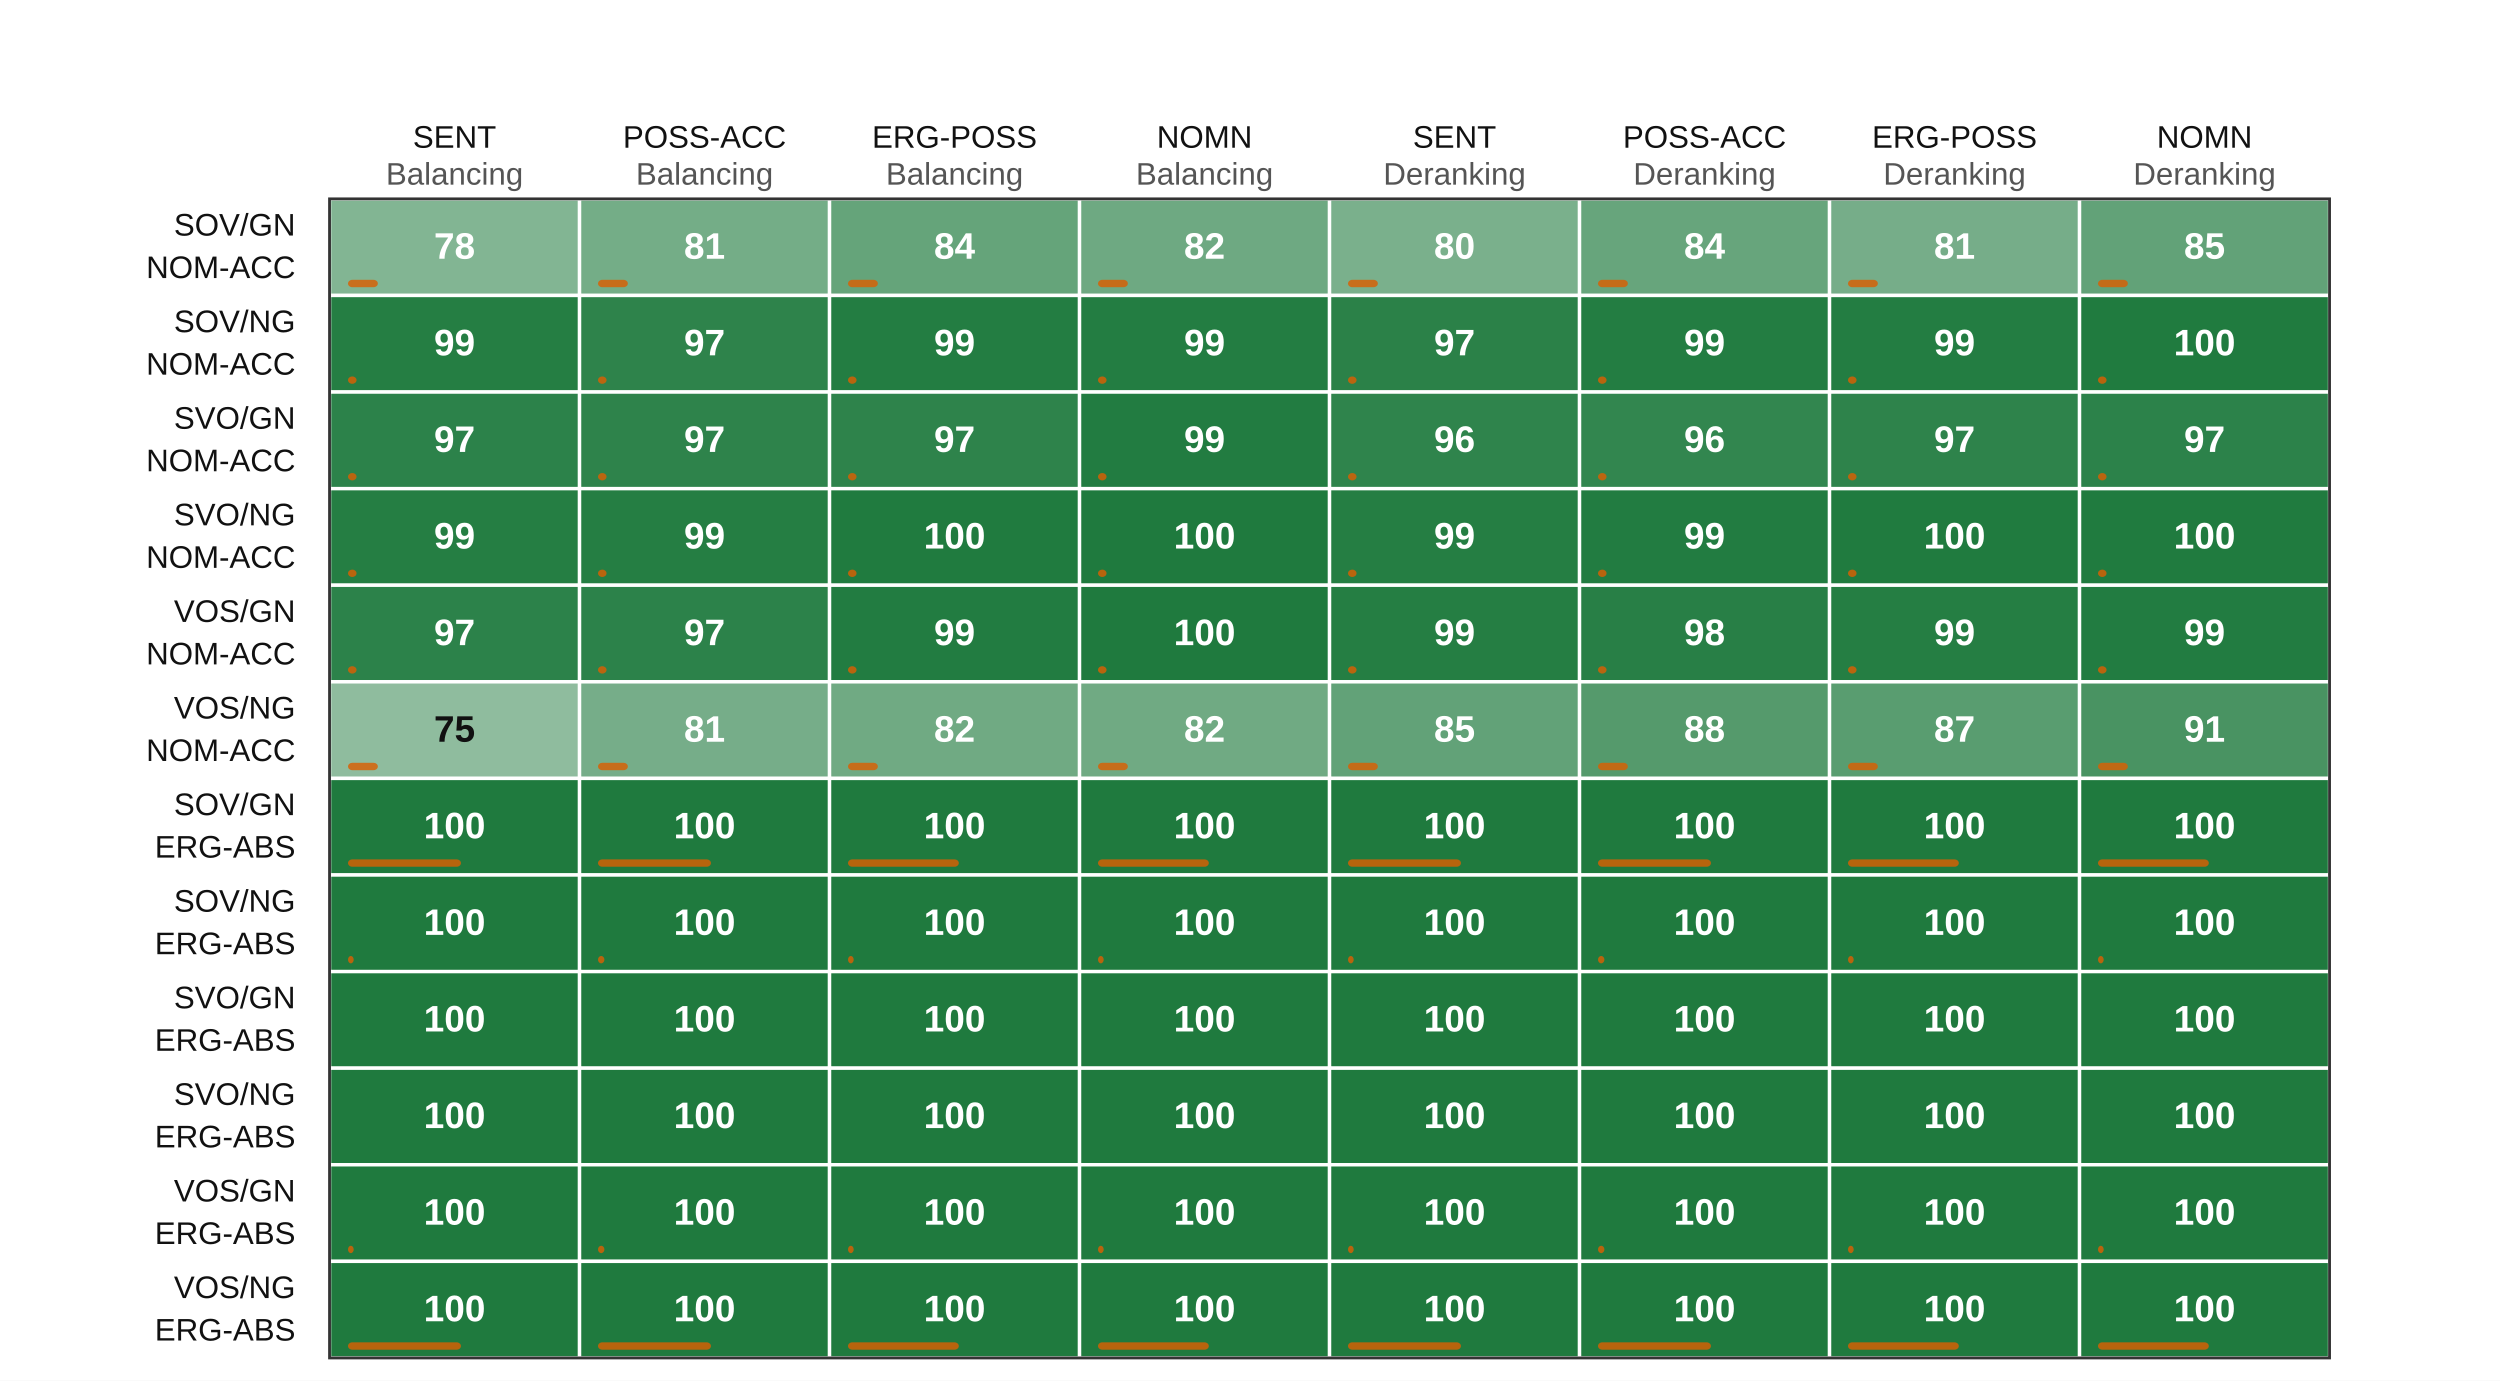
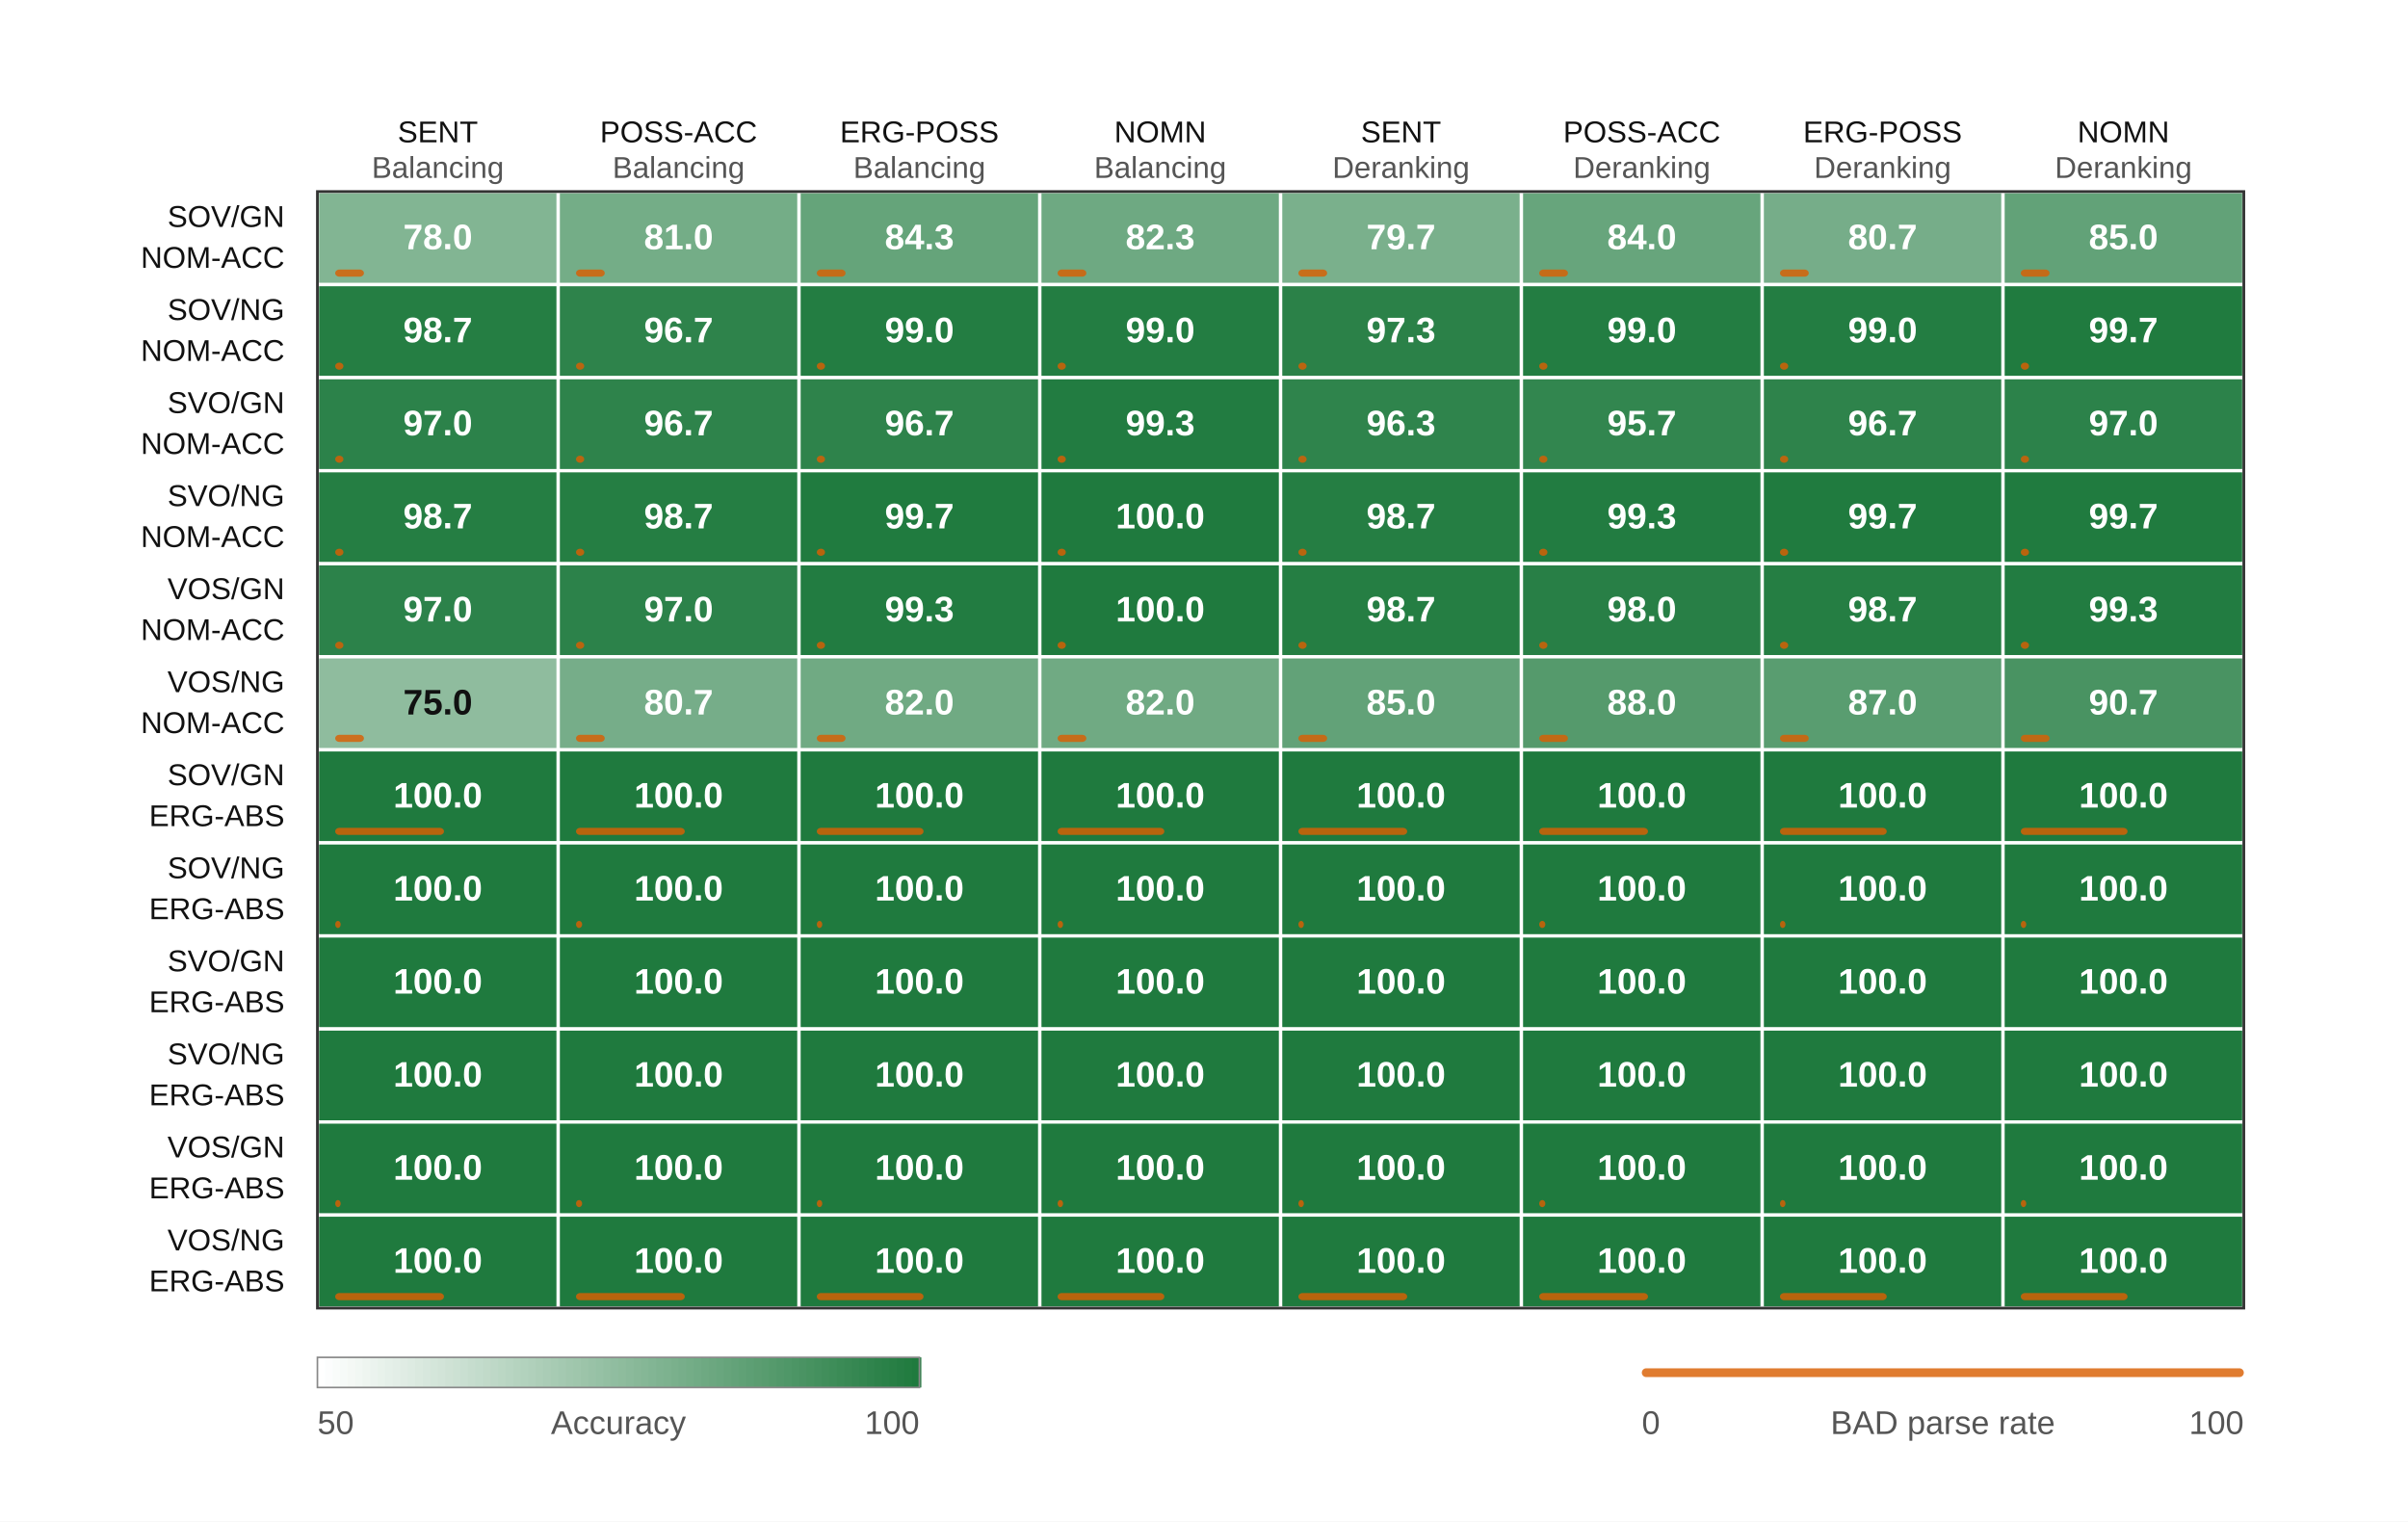
- <svg xmlns="http://www.w3.org/2000/svg" width="880" height="486" viewBox="0 0 880 486">
+ <svg xmlns="http://www.w3.org/2000/svg" width="880" height="556" viewBox="0 0 880 556">
  <defs>
    <style>text{font-family:Arial,Helvetica,sans-serif}.lab{font-size:11px;fill:#111}.num{font-size:13px;font-weight:700}.small{font-size:12px;fill:#555}.comp{font-size:11px;fill:#555}</style>
  </defs>
-   <rect x="0" y="0" width="880" height="486" fill="#fff" />
+   <rect x="0" y="0" width="880" height="556" fill="#fff" />
  <text class="lab" x="160" y="52" text-anchor="middle">SENT</text>
  <text class="comp" x="160" y="65" text-anchor="middle">Balancing</text>
  <text class="lab" x="248" y="52" text-anchor="middle">POSS-ACC</text>
  <text class="comp" x="248" y="65" text-anchor="middle">Balancing</text>
  <text class="lab" x="336" y="52" text-anchor="middle">ERG-POSS</text>
  <text class="comp" x="336" y="65" text-anchor="middle">Balancing</text>
  <text class="lab" x="424" y="52" text-anchor="middle">NOMN</text>
  <text class="comp" x="424" y="65" text-anchor="middle">Balancing</text>
  <text class="lab" x="512" y="52" text-anchor="middle">SENT</text>
  <text class="comp" x="512" y="65" text-anchor="middle">Deranking</text>
  <text class="lab" x="600" y="52" text-anchor="middle">POSS-ACC</text>
  <text class="comp" x="600" y="65" text-anchor="middle">Deranking</text>
  <text class="lab" x="688" y="52" text-anchor="middle">ERG-POSS</text>
  <text class="comp" x="688" y="65" text-anchor="middle">Deranking</text>
  <text class="lab" x="776" y="52" text-anchor="middle">NOMN</text>
  <text class="comp" x="776" y="65" text-anchor="middle">Deranking</text>
  <text class="lab" x="104" y="82.92" text-anchor="end">SOV/GN</text>
  <text class="lab" x="104" y="97.88" text-anchor="end">NOM-ACC</text>
  <rect x="116" y="70" width="88" height="34" fill="#82b593" stroke="#fff" stroke-width="1.2" />
-   <text class="num" x="160" y="91.08" text-anchor="middle" fill="#fff">78</text>
+   <text class="num" x="160" y="91.08" text-anchor="middle" fill="#fff">78.0</text>
  <rect x="122.5" y="98.5" width="10.5" height="2.6" rx="1.5" fill="#d95f02" opacity="0.82" />
  <rect x="204" y="70" width="88" height="34" fill="#74ad87" stroke="#fff" stroke-width="1.2" />
-   <text class="num" x="248" y="91.08" text-anchor="middle" fill="#fff">81</text>
+   <text class="num" x="248" y="91.08" text-anchor="middle" fill="#fff">81.0</text>
  <rect x="210.5" y="98.5" width="10.5" height="2.6" rx="1.5" fill="#d95f02" opacity="0.82" />
  <rect x="292" y="70" width="88" height="34" fill="#65a47a" stroke="#fff" stroke-width="1.2" />
-   <text class="num" x="336" y="91.08" text-anchor="middle" fill="#fff">84</text>
+   <text class="num" x="336" y="91.08" text-anchor="middle" fill="#fff">84.3</text>
  <rect x="298.5" y="98.5" width="10.5" height="2.6" rx="1.5" fill="#d95f02" opacity="0.82" />
  <rect x="380" y="70" width="88" height="34" fill="#6ea982" stroke="#fff" stroke-width="1.2" />
-   <text class="num" x="424" y="91.08" text-anchor="middle" fill="#fff">82</text>
+   <text class="num" x="424" y="91.08" text-anchor="middle" fill="#fff">82.3</text>
  <rect x="386.5" y="98.5" width="10.5" height="2.6" rx="1.5" fill="#d95f02" opacity="0.82" />
  <rect x="468" y="70" width="88" height="34" fill="#7ab08c" stroke="#fff" stroke-width="1.2" />
-   <text class="num" x="512" y="91.08" text-anchor="middle" fill="#fff">80</text>
+   <text class="num" x="512" y="91.08" text-anchor="middle" fill="#fff">79.7</text>
  <rect x="474.5" y="98.5" width="10.5" height="2.6" rx="1.5" fill="#d95f02" opacity="0.82" />
  <rect x="556" y="70" width="88" height="34" fill="#67a57c" stroke="#fff" stroke-width="1.2" />
-   <text class="num" x="600" y="91.08" text-anchor="middle" fill="#fff">84</text>
+   <text class="num" x="600" y="91.08" text-anchor="middle" fill="#fff">84.0</text>
  <rect x="562.5" y="98.5" width="10.5" height="2.6" rx="1.5" fill="#d95f02" opacity="0.82" />
  <rect x="644" y="70" width="88" height="34" fill="#76ad89" stroke="#fff" stroke-width="1.2" />
-   <text class="num" x="688" y="91.08" text-anchor="middle" fill="#fff">81</text>
+   <text class="num" x="688" y="91.08" text-anchor="middle" fill="#fff">80.7</text>
  <rect x="650.5" y="98.5" width="10.5" height="2.6" rx="1.5" fill="#d95f02" opacity="0.82" />
  <rect x="732" y="70" width="88" height="34" fill="#62a278" stroke="#fff" stroke-width="1.2" />
-   <text class="num" x="776" y="91.08" text-anchor="middle" fill="#fff">85</text>
+   <text class="num" x="776" y="91.08" text-anchor="middle" fill="#fff">85.0</text>
  <rect x="738.5" y="98.5" width="10.5" height="2.6" rx="1.5" fill="#d95f02" opacity="0.82" />
  <text class="lab" x="104" y="116.92" text-anchor="end">SOV/NG</text>
  <text class="lab" x="104" y="131.88" text-anchor="end">NOM-ACC</text>
  <rect x="116" y="104" width="88" height="34" fill="#257e43" stroke="#fff" stroke-width="1.2" />
-   <text class="num" x="160" y="125.08" text-anchor="middle" fill="#fff">99</text>
+   <text class="num" x="160" y="125.08" text-anchor="middle" fill="#fff">98.7</text>
  <rect x="122.5" y="132.5" width="3" height="2.6" rx="1.5" fill="#d95f02" opacity="0.82" />
  <rect x="204" y="104" width="88" height="34" fill="#2e834b" stroke="#fff" stroke-width="1.2" />
-   <text class="num" x="248" y="125.08" text-anchor="middle" fill="#fff">97</text>
+   <text class="num" x="248" y="125.08" text-anchor="middle" fill="#fff">96.7</text>
  <rect x="210.5" y="132.5" width="3" height="2.6" rx="1.5" fill="#d95f02" opacity="0.82" />
  <rect x="292" y="104" width="88" height="34" fill="#237d42" stroke="#fff" stroke-width="1.2" />
-   <text class="num" x="336" y="125.08" text-anchor="middle" fill="#fff">99</text>
+   <text class="num" x="336" y="125.08" text-anchor="middle" fill="#fff">99.0</text>
  <rect x="298.5" y="132.5" width="3" height="2.6" rx="1.5" fill="#d95f02" opacity="0.82" />
  <rect x="380" y="104" width="88" height="34" fill="#237d42" stroke="#fff" stroke-width="1.2" />
-   <text class="num" x="424" y="125.08" text-anchor="middle" fill="#fff">99</text>
+   <text class="num" x="424" y="125.08" text-anchor="middle" fill="#fff">99.0</text>
  <rect x="386.5" y="132.5" width="3" height="2.6" rx="1.5" fill="#d95f02" opacity="0.82" />
  <rect x="468" y="104" width="88" height="34" fill="#2b8148" stroke="#fff" stroke-width="1.2" />
-   <text class="num" x="512" y="125.08" text-anchor="middle" fill="#fff">97</text>
+   <text class="num" x="512" y="125.08" text-anchor="middle" fill="#fff">97.3</text>
  <rect x="474.5" y="132.5" width="3" height="2.6" rx="1.5" fill="#d95f02" opacity="0.82" />
  <rect x="556" y="104" width="88" height="34" fill="#237d42" stroke="#fff" stroke-width="1.2" />
-   <text class="num" x="600" y="125.08" text-anchor="middle" fill="#fff">99</text>
+   <text class="num" x="600" y="125.08" text-anchor="middle" fill="#fff">99.0</text>
  <rect x="562.5" y="132.5" width="3" height="2.6" rx="1.5" fill="#d95f02" opacity="0.82" />
  <rect x="644" y="104" width="88" height="34" fill="#237d42" stroke="#fff" stroke-width="1.2" />
-   <text class="num" x="688" y="125.08" text-anchor="middle" fill="#fff">99</text>
+   <text class="num" x="688" y="125.08" text-anchor="middle" fill="#fff">99.0</text>
  <rect x="650.5" y="132.5" width="3" height="2.6" rx="1.5" fill="#d95f02" opacity="0.82" />
  <rect x="732" y="104" width="88" height="34" fill="#207b3f" stroke="#fff" stroke-width="1.2" />
-   <text class="num" x="776" y="125.08" text-anchor="middle" fill="#fff">100</text>
+   <text class="num" x="776" y="125.08" text-anchor="middle" fill="#fff">99.7</text>
  <rect x="738.5" y="132.5" width="3" height="2.6" rx="1.5" fill="#d95f02" opacity="0.82" />
  <text class="lab" x="104" y="150.92" text-anchor="end">SVO/GN</text>
  <text class="lab" x="104" y="165.88" text-anchor="end">NOM-ACC</text>
  <rect x="116" y="138" width="88" height="34" fill="#2c824a" stroke="#fff" stroke-width="1.2" />
-   <text class="num" x="160" y="159.08" text-anchor="middle" fill="#fff">97</text>
+   <text class="num" x="160" y="159.08" text-anchor="middle" fill="#fff">97.0</text>
  <rect x="122.5" y="166.5" width="3" height="2.6" rx="1.5" fill="#d95f02" opacity="0.82" />
  <rect x="204" y="138" width="88" height="34" fill="#2e834b" stroke="#fff" stroke-width="1.2" />
-   <text class="num" x="248" y="159.08" text-anchor="middle" fill="#fff">97</text>
+   <text class="num" x="248" y="159.08" text-anchor="middle" fill="#fff">96.7</text>
  <rect x="210.5" y="166.5" width="3" height="2.6" rx="1.5" fill="#d95f02" opacity="0.82" />
  <rect x="292" y="138" width="88" height="34" fill="#2e834b" stroke="#fff" stroke-width="1.2" />
-   <text class="num" x="336" y="159.08" text-anchor="middle" fill="#fff">97</text>
+   <text class="num" x="336" y="159.08" text-anchor="middle" fill="#fff">96.7</text>
  <rect x="298.5" y="166.5" width="3" height="2.6" rx="1.5" fill="#d95f02" opacity="0.82" />
  <rect x="380" y="138" width="88" height="34" fill="#227c41" stroke="#fff" stroke-width="1.2" />
-   <text class="num" x="424" y="159.08" text-anchor="middle" fill="#fff">99</text>
+   <text class="num" x="424" y="159.08" text-anchor="middle" fill="#fff">99.3</text>
  <rect x="386.5" y="166.5" width="3" height="2.6" rx="1.5" fill="#d95f02" opacity="0.82" />
  <rect x="468" y="138" width="88" height="34" fill="#2f844c" stroke="#fff" stroke-width="1.2" />
-   <text class="num" x="512" y="159.08" text-anchor="middle" fill="#fff">96</text>
+   <text class="num" x="512" y="159.08" text-anchor="middle" fill="#fff">96.3</text>
  <rect x="474.5" y="166.5" width="3" height="2.6" rx="1.5" fill="#d95f02" opacity="0.82" />
  <rect x="556" y="138" width="88" height="34" fill="#32864f" stroke="#fff" stroke-width="1.2" />
-   <text class="num" x="600" y="159.08" text-anchor="middle" fill="#fff">96</text>
+   <text class="num" x="600" y="159.08" text-anchor="middle" fill="#fff">95.7</text>
  <rect x="562.5" y="166.5" width="3" height="2.6" rx="1.5" fill="#d95f02" opacity="0.82" />
  <rect x="644" y="138" width="88" height="34" fill="#2e834b" stroke="#fff" stroke-width="1.2" />
-   <text class="num" x="688" y="159.08" text-anchor="middle" fill="#fff">97</text>
+   <text class="num" x="688" y="159.08" text-anchor="middle" fill="#fff">96.7</text>
  <rect x="650.5" y="166.5" width="3" height="2.6" rx="1.5" fill="#d95f02" opacity="0.82" />
  <rect x="732" y="138" width="88" height="34" fill="#2c824a" stroke="#fff" stroke-width="1.2" />
-   <text class="num" x="776" y="159.08" text-anchor="middle" fill="#fff">97</text>
+   <text class="num" x="776" y="159.08" text-anchor="middle" fill="#fff">97.0</text>
  <rect x="738.5" y="166.5" width="3" height="2.6" rx="1.5" fill="#d95f02" opacity="0.82" />
  <text class="lab" x="104" y="184.92" text-anchor="end">SVO/NG</text>
  <text class="lab" x="104" y="199.88" text-anchor="end">NOM-ACC</text>
  <rect x="116" y="172" width="88" height="34" fill="#257e43" stroke="#fff" stroke-width="1.2" />
-   <text class="num" x="160" y="193.08" text-anchor="middle" fill="#fff">99</text>
+   <text class="num" x="160" y="193.08" text-anchor="middle" fill="#fff">98.7</text>
  <rect x="122.5" y="200.5" width="3" height="2.6" rx="1.5" fill="#d95f02" opacity="0.82" />
  <rect x="204" y="172" width="88" height="34" fill="#257e43" stroke="#fff" stroke-width="1.2" />
-   <text class="num" x="248" y="193.08" text-anchor="middle" fill="#fff">99</text>
+   <text class="num" x="248" y="193.08" text-anchor="middle" fill="#fff">98.7</text>
  <rect x="210.5" y="200.5" width="3" height="2.6" rx="1.5" fill="#d95f02" opacity="0.82" />
  <rect x="292" y="172" width="88" height="34" fill="#207b3f" stroke="#fff" stroke-width="1.2" />
-   <text class="num" x="336" y="193.08" text-anchor="middle" fill="#fff">100</text>
+   <text class="num" x="336" y="193.08" text-anchor="middle" fill="#fff">99.7</text>
  <rect x="298.5" y="200.5" width="3" height="2.6" rx="1.5" fill="#d95f02" opacity="0.82" />
  <rect x="380" y="172" width="88" height="34" fill="#1f7a3e" stroke="#fff" stroke-width="1.2" />
-   <text class="num" x="424" y="193.08" text-anchor="middle" fill="#fff">100</text>
+   <text class="num" x="424" y="193.08" text-anchor="middle" fill="#fff">100.0</text>
  <rect x="386.5" y="200.5" width="3" height="2.6" rx="1.5" fill="#d95f02" opacity="0.82" />
  <rect x="468" y="172" width="88" height="34" fill="#257e43" stroke="#fff" stroke-width="1.2" />
-   <text class="num" x="512" y="193.08" text-anchor="middle" fill="#fff">99</text>
+   <text class="num" x="512" y="193.08" text-anchor="middle" fill="#fff">98.7</text>
  <rect x="474.5" y="200.5" width="3" height="2.6" rx="1.5" fill="#d95f02" opacity="0.82" />
  <rect x="556" y="172" width="88" height="34" fill="#227c41" stroke="#fff" stroke-width="1.2" />
-   <text class="num" x="600" y="193.08" text-anchor="middle" fill="#fff">99</text>
+   <text class="num" x="600" y="193.08" text-anchor="middle" fill="#fff">99.3</text>
  <rect x="562.5" y="200.5" width="3" height="2.6" rx="1.5" fill="#d95f02" opacity="0.82" />
  <rect x="644" y="172" width="88" height="34" fill="#207b3f" stroke="#fff" stroke-width="1.2" />
-   <text class="num" x="688" y="193.08" text-anchor="middle" fill="#fff">100</text>
+   <text class="num" x="688" y="193.08" text-anchor="middle" fill="#fff">99.7</text>
  <rect x="650.5" y="200.5" width="3" height="2.6" rx="1.5" fill="#d95f02" opacity="0.82" />
  <rect x="732" y="172" width="88" height="34" fill="#207b3f" stroke="#fff" stroke-width="1.2" />
-   <text class="num" x="776" y="193.08" text-anchor="middle" fill="#fff">100</text>
+   <text class="num" x="776" y="193.08" text-anchor="middle" fill="#fff">99.7</text>
  <rect x="738.5" y="200.5" width="3" height="2.6" rx="1.5" fill="#d95f02" opacity="0.82" />
  <text class="lab" x="104" y="218.92" text-anchor="end">VOS/GN</text>
  <text class="lab" x="104" y="233.88" text-anchor="end">NOM-ACC</text>
  <rect x="116" y="206" width="88" height="34" fill="#2c824a" stroke="#fff" stroke-width="1.2" />
-   <text class="num" x="160" y="227.08" text-anchor="middle" fill="#fff">97</text>
+   <text class="num" x="160" y="227.08" text-anchor="middle" fill="#fff">97.0</text>
  <rect x="122.5" y="234.5" width="3" height="2.6" rx="1.5" fill="#d95f02" opacity="0.82" />
  <rect x="204" y="206" width="88" height="34" fill="#2c824a" stroke="#fff" stroke-width="1.2" />
-   <text class="num" x="248" y="227.08" text-anchor="middle" fill="#fff">97</text>
+   <text class="num" x="248" y="227.08" text-anchor="middle" fill="#fff">97.0</text>
  <rect x="210.5" y="234.5" width="3" height="2.6" rx="1.5" fill="#d95f02" opacity="0.82" />
  <rect x="292" y="206" width="88" height="34" fill="#227c41" stroke="#fff" stroke-width="1.2" />
-   <text class="num" x="336" y="227.08" text-anchor="middle" fill="#fff">99</text>
+   <text class="num" x="336" y="227.08" text-anchor="middle" fill="#fff">99.3</text>
  <rect x="298.5" y="234.5" width="3" height="2.6" rx="1.5" fill="#d95f02" opacity="0.82" />
  <rect x="380" y="206" width="88" height="34" fill="#1f7a3e" stroke="#fff" stroke-width="1.2" />
-   <text class="num" x="424" y="227.08" text-anchor="middle" fill="#fff">100</text>
+   <text class="num" x="424" y="227.08" text-anchor="middle" fill="#fff">100.0</text>
  <rect x="386.5" y="234.5" width="3" height="2.6" rx="1.5" fill="#d95f02" opacity="0.82" />
  <rect x="468" y="206" width="88" height="34" fill="#257e43" stroke="#fff" stroke-width="1.2" />
-   <text class="num" x="512" y="227.08" text-anchor="middle" fill="#fff">99</text>
+   <text class="num" x="512" y="227.08" text-anchor="middle" fill="#fff">98.7</text>
  <rect x="474.5" y="234.5" width="3" height="2.6" rx="1.5" fill="#d95f02" opacity="0.82" />
  <rect x="556" y="206" width="88" height="34" fill="#287f46" stroke="#fff" stroke-width="1.2" />
-   <text class="num" x="600" y="227.08" text-anchor="middle" fill="#fff">98</text>
+   <text class="num" x="600" y="227.08" text-anchor="middle" fill="#fff">98.0</text>
  <rect x="562.5" y="234.5" width="3" height="2.6" rx="1.5" fill="#d95f02" opacity="0.82" />
  <rect x="644" y="206" width="88" height="34" fill="#257e43" stroke="#fff" stroke-width="1.2" />
-   <text class="num" x="688" y="227.08" text-anchor="middle" fill="#fff">99</text>
+   <text class="num" x="688" y="227.08" text-anchor="middle" fill="#fff">98.7</text>
  <rect x="650.5" y="234.5" width="3" height="2.6" rx="1.5" fill="#d95f02" opacity="0.82" />
  <rect x="732" y="206" width="88" height="34" fill="#227c41" stroke="#fff" stroke-width="1.2" />
-   <text class="num" x="776" y="227.08" text-anchor="middle" fill="#fff">99</text>
+   <text class="num" x="776" y="227.08" text-anchor="middle" fill="#fff">99.3</text>
  <rect x="738.5" y="234.5" width="3" height="2.6" rx="1.5" fill="#d95f02" opacity="0.82" />
  <text class="lab" x="104" y="252.92" text-anchor="end">VOS/NG</text>
  <text class="lab" x="104" y="267.88" text-anchor="end">NOM-ACC</text>
  <rect x="116" y="240" width="88" height="34" fill="#8fbc9e" stroke="#fff" stroke-width="1.2" />
-   <text class="num" x="160" y="261.08" text-anchor="middle" fill="#111">75</text>
+   <text class="num" x="160" y="261.08" text-anchor="middle" fill="#111">75.0</text>
  <rect x="122.5" y="268.5" width="10.5" height="2.6" rx="1.5" fill="#d95f02" opacity="0.82" />
  <rect x="204" y="240" width="88" height="34" fill="#76ad89" stroke="#fff" stroke-width="1.2" />
-   <text class="num" x="248" y="261.08" text-anchor="middle" fill="#fff">81</text>
+   <text class="num" x="248" y="261.08" text-anchor="middle" fill="#fff">80.7</text>
  <rect x="210.5" y="268.5" width="10.5" height="2.6" rx="1.5" fill="#d95f02" opacity="0.82" />
  <rect x="292" y="240" width="88" height="34" fill="#70aa83" stroke="#fff" stroke-width="1.2" />
-   <text class="num" x="336" y="261.08" text-anchor="middle" fill="#fff">82</text>
+   <text class="num" x="336" y="261.08" text-anchor="middle" fill="#fff">82.0</text>
  <rect x="298.5" y="268.5" width="10.5" height="2.6" rx="1.5" fill="#d95f02" opacity="0.82" />
  <rect x="380" y="240" width="88" height="34" fill="#70aa83" stroke="#fff" stroke-width="1.2" />
-   <text class="num" x="424" y="261.08" text-anchor="middle" fill="#fff">82</text>
+   <text class="num" x="424" y="261.08" text-anchor="middle" fill="#fff">82.0</text>
  <rect x="386.5" y="268.5" width="10.5" height="2.6" rx="1.5" fill="#d95f02" opacity="0.82" />
  <rect x="468" y="240" width="88" height="34" fill="#62a278" stroke="#fff" stroke-width="1.2" />
-   <text class="num" x="512" y="261.08" text-anchor="middle" fill="#fff">85</text>
+   <text class="num" x="512" y="261.08" text-anchor="middle" fill="#fff">85.0</text>
  <rect x="474.5" y="268.5" width="10.5" height="2.6" rx="1.5" fill="#d95f02" opacity="0.82" />
  <rect x="556" y="240" width="88" height="34" fill="#559a6c" stroke="#fff" stroke-width="1.2" />
-   <text class="num" x="600" y="261.08" text-anchor="middle" fill="#fff">88</text>
+   <text class="num" x="600" y="261.08" text-anchor="middle" fill="#fff">88.0</text>
  <rect x="562.5" y="268.5" width="10.5" height="2.6" rx="1.5" fill="#d95f02" opacity="0.82" />
  <rect x="644" y="240" width="88" height="34" fill="#599d70" stroke="#fff" stroke-width="1.2" />
-   <text class="num" x="688" y="261.08" text-anchor="middle" fill="#fff">87</text>
+   <text class="num" x="688" y="261.08" text-anchor="middle" fill="#fff">87.0</text>
  <rect x="650.5" y="268.5" width="10.5" height="2.6" rx="1.5" fill="#d95f02" opacity="0.82" />
  <rect x="732" y="240" width="88" height="34" fill="#499362" stroke="#fff" stroke-width="1.2" />
-   <text class="num" x="776" y="261.08" text-anchor="middle" fill="#fff">91</text>
+   <text class="num" x="776" y="261.08" text-anchor="middle" fill="#fff">90.7</text>
  <rect x="738.5" y="268.5" width="10.5" height="2.6" rx="1.5" fill="#d95f02" opacity="0.82" />
  <text class="lab" x="104" y="286.92" text-anchor="end">SOV/GN</text>
  <text class="lab" x="104" y="301.88" text-anchor="end">ERG-ABS</text>
  <rect x="116" y="274" width="88" height="34" fill="#1f7a3e" stroke="#fff" stroke-width="1.2" />
-   <text class="num" x="160" y="295.08" text-anchor="middle" fill="#fff">100</text>
+   <text class="num" x="160" y="295.08" text-anchor="middle" fill="#fff">100.0</text>
  <rect x="122.5" y="302.5" width="39.75" height="2.6" rx="1.5" fill="#d95f02" opacity="0.82" />
  <rect x="204" y="274" width="88" height="34" fill="#1f7a3e" stroke="#fff" stroke-width="1.2" />
-   <text class="num" x="248" y="295.08" text-anchor="middle" fill="#fff">100</text>
+   <text class="num" x="248" y="295.08" text-anchor="middle" fill="#fff">100.0</text>
  <rect x="210.5" y="302.5" width="39.75" height="2.6" rx="1.5" fill="#d95f02" opacity="0.82" />
  <rect x="292" y="274" width="88" height="34" fill="#1f7a3e" stroke="#fff" stroke-width="1.2" />
-   <text class="num" x="336" y="295.08" text-anchor="middle" fill="#fff">100</text>
+   <text class="num" x="336" y="295.08" text-anchor="middle" fill="#fff">100.0</text>
  <rect x="298.5" y="302.5" width="39" height="2.6" rx="1.5" fill="#d95f02" opacity="0.82" />
  <rect x="380" y="274" width="88" height="34" fill="#1f7a3e" stroke="#fff" stroke-width="1.2" />
-   <text class="num" x="424" y="295.08" text-anchor="middle" fill="#fff">100</text>
+   <text class="num" x="424" y="295.08" text-anchor="middle" fill="#fff">100.0</text>
  <rect x="386.5" y="302.5" width="39" height="2.6" rx="1.5" fill="#d95f02" opacity="0.82" />
  <rect x="468" y="274" width="88" height="34" fill="#1f7a3e" stroke="#fff" stroke-width="1.2" />
-   <text class="num" x="512" y="295.08" text-anchor="middle" fill="#fff">100</text>
+   <text class="num" x="512" y="295.08" text-anchor="middle" fill="#fff">100.0</text>
  <rect x="474.5" y="302.5" width="39.75" height="2.6" rx="1.5" fill="#d95f02" opacity="0.82" />
  <rect x="556" y="274" width="88" height="34" fill="#1f7a3e" stroke="#fff" stroke-width="1.2" />
-   <text class="num" x="600" y="295.08" text-anchor="middle" fill="#fff">100</text>
+   <text class="num" x="600" y="295.08" text-anchor="middle" fill="#fff">100.0</text>
  <rect x="562.5" y="302.5" width="39.75" height="2.6" rx="1.5" fill="#d95f02" opacity="0.82" />
  <rect x="644" y="274" width="88" height="34" fill="#1f7a3e" stroke="#fff" stroke-width="1.2" />
-   <text class="num" x="688" y="295.08" text-anchor="middle" fill="#fff">100</text>
+   <text class="num" x="688" y="295.08" text-anchor="middle" fill="#fff">100.0</text>
  <rect x="650.5" y="302.5" width="39" height="2.6" rx="1.5" fill="#d95f02" opacity="0.82" />
  <rect x="732" y="274" width="88" height="34" fill="#1f7a3e" stroke="#fff" stroke-width="1.2" />
-   <text class="num" x="776" y="295.08" text-anchor="middle" fill="#fff">100</text>
+   <text class="num" x="776" y="295.08" text-anchor="middle" fill="#fff">100.0</text>
  <rect x="738.5" y="302.5" width="39" height="2.6" rx="1.5" fill="#d95f02" opacity="0.82" />
  <text class="lab" x="104" y="320.92" text-anchor="end">SOV/NG</text>
  <text class="lab" x="104" y="335.88" text-anchor="end">ERG-ABS</text>
  <rect x="116" y="308" width="88" height="34" fill="#1f7a3e" stroke="#fff" stroke-width="1.2" />
-   <text class="num" x="160" y="329.08" text-anchor="middle" fill="#fff">100</text>
+   <text class="num" x="160" y="329.08" text-anchor="middle" fill="#fff">100.0</text>
  <rect x="122.5" y="336.5" width="2" height="2.6" rx="1.5" fill="#d95f02" opacity="0.82" />
  <rect x="204" y="308" width="88" height="34" fill="#1f7a3e" stroke="#fff" stroke-width="1.2" />
-   <text class="num" x="248" y="329.08" text-anchor="middle" fill="#fff">100</text>
+   <text class="num" x="248" y="329.08" text-anchor="middle" fill="#fff">100.0</text>
  <rect x="210.5" y="336.5" width="2.25" height="2.6" rx="1.5" fill="#d95f02" opacity="0.82" />
  <rect x="292" y="308" width="88" height="34" fill="#1f7a3e" stroke="#fff" stroke-width="1.2" />
-   <text class="num" x="336" y="329.08" text-anchor="middle" fill="#fff">100</text>
+   <text class="num" x="336" y="329.08" text-anchor="middle" fill="#fff">100.0</text>
  <rect x="298.5" y="336.5" width="2" height="2.6" rx="1.5" fill="#d95f02" opacity="0.82" />
  <rect x="380" y="308" width="88" height="34" fill="#1f7a3e" stroke="#fff" stroke-width="1.2" />
-   <text class="num" x="424" y="329.08" text-anchor="middle" fill="#fff">100</text>
+   <text class="num" x="424" y="329.08" text-anchor="middle" fill="#fff">100.0</text>
  <rect x="386.5" y="336.5" width="2" height="2.6" rx="1.5" fill="#d95f02" opacity="0.82" />
  <rect x="468" y="308" width="88" height="34" fill="#1f7a3e" stroke="#fff" stroke-width="1.2" />
-   <text class="num" x="512" y="329.08" text-anchor="middle" fill="#fff">100</text>
+   <text class="num" x="512" y="329.08" text-anchor="middle" fill="#fff">100.0</text>
  <rect x="474.5" y="336.5" width="2" height="2.6" rx="1.5" fill="#d95f02" opacity="0.82" />
  <rect x="556" y="308" width="88" height="34" fill="#1f7a3e" stroke="#fff" stroke-width="1.2" />
-   <text class="num" x="600" y="329.08" text-anchor="middle" fill="#fff">100</text>
+   <text class="num" x="600" y="329.08" text-anchor="middle" fill="#fff">100.0</text>
  <rect x="562.5" y="336.5" width="2.25" height="2.6" rx="1.5" fill="#d95f02" opacity="0.82" />
  <rect x="644" y="308" width="88" height="34" fill="#1f7a3e" stroke="#fff" stroke-width="1.2" />
-   <text class="num" x="688" y="329.08" text-anchor="middle" fill="#fff">100</text>
+   <text class="num" x="688" y="329.08" text-anchor="middle" fill="#fff">100.0</text>
  <rect x="650.5" y="336.5" width="2" height="2.6" rx="1.5" fill="#d95f02" opacity="0.82" />
  <rect x="732" y="308" width="88" height="34" fill="#1f7a3e" stroke="#fff" stroke-width="1.2" />
-   <text class="num" x="776" y="329.08" text-anchor="middle" fill="#fff">100</text>
+   <text class="num" x="776" y="329.08" text-anchor="middle" fill="#fff">100.0</text>
  <rect x="738.5" y="336.5" width="2" height="2.6" rx="1.5" fill="#d95f02" opacity="0.82" />
  <text class="lab" x="104" y="354.92" text-anchor="end">SVO/GN</text>
  <text class="lab" x="104" y="369.88" text-anchor="end">ERG-ABS</text>
  <rect x="116" y="342" width="88" height="34" fill="#1f7a3e" stroke="#fff" stroke-width="1.2" />
-   <text class="num" x="160" y="363.08" text-anchor="middle" fill="#fff">100</text>
+   <text class="num" x="160" y="363.08" text-anchor="middle" fill="#fff">100.0</text>
  <rect x="204" y="342" width="88" height="34" fill="#1f7a3e" stroke="#fff" stroke-width="1.2" />
-   <text class="num" x="248" y="363.08" text-anchor="middle" fill="#fff">100</text>
+   <text class="num" x="248" y="363.08" text-anchor="middle" fill="#fff">100.0</text>
  <rect x="292" y="342" width="88" height="34" fill="#1f7a3e" stroke="#fff" stroke-width="1.2" />
-   <text class="num" x="336" y="363.08" text-anchor="middle" fill="#fff">100</text>
+   <text class="num" x="336" y="363.08" text-anchor="middle" fill="#fff">100.0</text>
  <rect x="380" y="342" width="88" height="34" fill="#1f7a3e" stroke="#fff" stroke-width="1.2" />
-   <text class="num" x="424" y="363.08" text-anchor="middle" fill="#fff">100</text>
+   <text class="num" x="424" y="363.08" text-anchor="middle" fill="#fff">100.0</text>
  <rect x="468" y="342" width="88" height="34" fill="#1f7a3e" stroke="#fff" stroke-width="1.2" />
-   <text class="num" x="512" y="363.08" text-anchor="middle" fill="#fff">100</text>
+   <text class="num" x="512" y="363.08" text-anchor="middle" fill="#fff">100.0</text>
  <rect x="556" y="342" width="88" height="34" fill="#1f7a3e" stroke="#fff" stroke-width="1.2" />
-   <text class="num" x="600" y="363.08" text-anchor="middle" fill="#fff">100</text>
+   <text class="num" x="600" y="363.08" text-anchor="middle" fill="#fff">100.0</text>
  <rect x="644" y="342" width="88" height="34" fill="#1f7a3e" stroke="#fff" stroke-width="1.2" />
-   <text class="num" x="688" y="363.08" text-anchor="middle" fill="#fff">100</text>
+   <text class="num" x="688" y="363.08" text-anchor="middle" fill="#fff">100.0</text>
  <rect x="732" y="342" width="88" height="34" fill="#1f7a3e" stroke="#fff" stroke-width="1.2" />
-   <text class="num" x="776" y="363.08" text-anchor="middle" fill="#fff">100</text>
+   <text class="num" x="776" y="363.08" text-anchor="middle" fill="#fff">100.0</text>
  <text class="lab" x="104" y="388.92" text-anchor="end">SVO/NG</text>
  <text class="lab" x="104" y="403.88" text-anchor="end">ERG-ABS</text>
  <rect x="116" y="376" width="88" height="34" fill="#1f7a3e" stroke="#fff" stroke-width="1.2" />
-   <text class="num" x="160" y="397.08" text-anchor="middle" fill="#fff">100</text>
+   <text class="num" x="160" y="397.08" text-anchor="middle" fill="#fff">100.0</text>
  <rect x="204" y="376" width="88" height="34" fill="#1f7a3e" stroke="#fff" stroke-width="1.2" />
-   <text class="num" x="248" y="397.08" text-anchor="middle" fill="#fff">100</text>
+   <text class="num" x="248" y="397.08" text-anchor="middle" fill="#fff">100.0</text>
  <rect x="292" y="376" width="88" height="34" fill="#1f7a3e" stroke="#fff" stroke-width="1.2" />
-   <text class="num" x="336" y="397.08" text-anchor="middle" fill="#fff">100</text>
+   <text class="num" x="336" y="397.08" text-anchor="middle" fill="#fff">100.0</text>
  <rect x="380" y="376" width="88" height="34" fill="#1f7a3e" stroke="#fff" stroke-width="1.2" />
-   <text class="num" x="424" y="397.08" text-anchor="middle" fill="#fff">100</text>
+   <text class="num" x="424" y="397.08" text-anchor="middle" fill="#fff">100.0</text>
  <rect x="468" y="376" width="88" height="34" fill="#1f7a3e" stroke="#fff" stroke-width="1.2" />
-   <text class="num" x="512" y="397.08" text-anchor="middle" fill="#fff">100</text>
+   <text class="num" x="512" y="397.08" text-anchor="middle" fill="#fff">100.0</text>
  <rect x="556" y="376" width="88" height="34" fill="#1f7a3e" stroke="#fff" stroke-width="1.2" />
-   <text class="num" x="600" y="397.08" text-anchor="middle" fill="#fff">100</text>
+   <text class="num" x="600" y="397.08" text-anchor="middle" fill="#fff">100.0</text>
  <rect x="644" y="376" width="88" height="34" fill="#1f7a3e" stroke="#fff" stroke-width="1.2" />
-   <text class="num" x="688" y="397.08" text-anchor="middle" fill="#fff">100</text>
+   <text class="num" x="688" y="397.08" text-anchor="middle" fill="#fff">100.0</text>
  <rect x="732" y="376" width="88" height="34" fill="#1f7a3e" stroke="#fff" stroke-width="1.2" />
-   <text class="num" x="776" y="397.08" text-anchor="middle" fill="#fff">100</text>
+   <text class="num" x="776" y="397.08" text-anchor="middle" fill="#fff">100.0</text>
  <text class="lab" x="104" y="422.92" text-anchor="end">VOS/GN</text>
  <text class="lab" x="104" y="437.88" text-anchor="end">ERG-ABS</text>
  <rect x="116" y="410" width="88" height="34" fill="#1f7a3e" stroke="#fff" stroke-width="1.2" />
-   <text class="num" x="160" y="431.08" text-anchor="middle" fill="#fff">100</text>
+   <text class="num" x="160" y="431.08" text-anchor="middle" fill="#fff">100.0</text>
  <rect x="122.5" y="438.5" width="2" height="2.6" rx="1.5" fill="#d95f02" opacity="0.82" />
  <rect x="204" y="410" width="88" height="34" fill="#1f7a3e" stroke="#fff" stroke-width="1.2" />
-   <text class="num" x="248" y="431.08" text-anchor="middle" fill="#fff">100</text>
+   <text class="num" x="248" y="431.08" text-anchor="middle" fill="#fff">100.0</text>
  <rect x="210.5" y="438.5" width="2.25" height="2.6" rx="1.5" fill="#d95f02" opacity="0.82" />
  <rect x="292" y="410" width="88" height="34" fill="#1f7a3e" stroke="#fff" stroke-width="1.2" />
-   <text class="num" x="336" y="431.08" text-anchor="middle" fill="#fff">100</text>
+   <text class="num" x="336" y="431.08" text-anchor="middle" fill="#fff">100.0</text>
  <rect x="298.5" y="438.5" width="2" height="2.6" rx="1.5" fill="#d95f02" opacity="0.82" />
  <rect x="380" y="410" width="88" height="34" fill="#1f7a3e" stroke="#fff" stroke-width="1.2" />
-   <text class="num" x="424" y="431.08" text-anchor="middle" fill="#fff">100</text>
+   <text class="num" x="424" y="431.08" text-anchor="middle" fill="#fff">100.0</text>
  <rect x="386.5" y="438.5" width="2" height="2.6" rx="1.5" fill="#d95f02" opacity="0.82" />
  <rect x="468" y="410" width="88" height="34" fill="#1f7a3e" stroke="#fff" stroke-width="1.2" />
-   <text class="num" x="512" y="431.08" text-anchor="middle" fill="#fff">100</text>
+   <text class="num" x="512" y="431.08" text-anchor="middle" fill="#fff">100.0</text>
  <rect x="474.5" y="438.5" width="2" height="2.6" rx="1.5" fill="#d95f02" opacity="0.82" />
  <rect x="556" y="410" width="88" height="34" fill="#1f7a3e" stroke="#fff" stroke-width="1.2" />
-   <text class="num" x="600" y="431.08" text-anchor="middle" fill="#fff">100</text>
+   <text class="num" x="600" y="431.08" text-anchor="middle" fill="#fff">100.0</text>
  <rect x="562.5" y="438.5" width="2.25" height="2.6" rx="1.5" fill="#d95f02" opacity="0.82" />
  <rect x="644" y="410" width="88" height="34" fill="#1f7a3e" stroke="#fff" stroke-width="1.2" />
-   <text class="num" x="688" y="431.08" text-anchor="middle" fill="#fff">100</text>
+   <text class="num" x="688" y="431.08" text-anchor="middle" fill="#fff">100.0</text>
  <rect x="650.5" y="438.5" width="2" height="2.6" rx="1.5" fill="#d95f02" opacity="0.82" />
  <rect x="732" y="410" width="88" height="34" fill="#1f7a3e" stroke="#fff" stroke-width="1.2" />
-   <text class="num" x="776" y="431.08" text-anchor="middle" fill="#fff">100</text>
+   <text class="num" x="776" y="431.08" text-anchor="middle" fill="#fff">100.0</text>
  <rect x="738.5" y="438.5" width="2" height="2.6" rx="1.5" fill="#d95f02" opacity="0.82" />
  <text class="lab" x="104" y="456.92" text-anchor="end">VOS/NG</text>
  <text class="lab" x="104" y="471.88" text-anchor="end">ERG-ABS</text>
  <rect x="116" y="444" width="88" height="34" fill="#1f7a3e" stroke="#fff" stroke-width="1.2" />
-   <text class="num" x="160" y="465.08" text-anchor="middle" fill="#fff">100</text>
+   <text class="num" x="160" y="465.08" text-anchor="middle" fill="#fff">100.0</text>
  <rect x="122.5" y="472.5" width="39.75" height="2.6" rx="1.5" fill="#d95f02" opacity="0.82" />
  <rect x="204" y="444" width="88" height="34" fill="#1f7a3e" stroke="#fff" stroke-width="1.2" />
-   <text class="num" x="248" y="465.08" text-anchor="middle" fill="#fff">100</text>
+   <text class="num" x="248" y="465.08" text-anchor="middle" fill="#fff">100.0</text>
  <rect x="210.5" y="472.5" width="39.75" height="2.6" rx="1.5" fill="#d95f02" opacity="0.82" />
  <rect x="292" y="444" width="88" height="34" fill="#1f7a3e" stroke="#fff" stroke-width="1.2" />
-   <text class="num" x="336" y="465.08" text-anchor="middle" fill="#fff">100</text>
+   <text class="num" x="336" y="465.08" text-anchor="middle" fill="#fff">100.0</text>
  <rect x="298.5" y="472.5" width="39" height="2.6" rx="1.5" fill="#d95f02" opacity="0.82" />
  <rect x="380" y="444" width="88" height="34" fill="#1f7a3e" stroke="#fff" stroke-width="1.2" />
-   <text class="num" x="424" y="465.08" text-anchor="middle" fill="#fff">100</text>
+   <text class="num" x="424" y="465.08" text-anchor="middle" fill="#fff">100.0</text>
  <rect x="386.5" y="472.5" width="39" height="2.6" rx="1.5" fill="#d95f02" opacity="0.82" />
  <rect x="468" y="444" width="88" height="34" fill="#1f7a3e" stroke="#fff" stroke-width="1.2" />
-   <text class="num" x="512" y="465.08" text-anchor="middle" fill="#fff">100</text>
+   <text class="num" x="512" y="465.08" text-anchor="middle" fill="#fff">100.0</text>
  <rect x="474.5" y="472.5" width="39.75" height="2.6" rx="1.5" fill="#d95f02" opacity="0.82" />
  <rect x="556" y="444" width="88" height="34" fill="#1f7a3e" stroke="#fff" stroke-width="1.2" />
-   <text class="num" x="600" y="465.08" text-anchor="middle" fill="#fff">100</text>
+   <text class="num" x="600" y="465.08" text-anchor="middle" fill="#fff">100.0</text>
  <rect x="562.5" y="472.5" width="39.75" height="2.6" rx="1.5" fill="#d95f02" opacity="0.82" />
  <rect x="644" y="444" width="88" height="34" fill="#1f7a3e" stroke="#fff" stroke-width="1.2" />
-   <text class="num" x="688" y="465.08" text-anchor="middle" fill="#fff">100</text>
+   <text class="num" x="688" y="465.08" text-anchor="middle" fill="#fff">100.0</text>
  <rect x="650.5" y="472.5" width="39" height="2.6" rx="1.5" fill="#d95f02" opacity="0.82" />
  <rect x="732" y="444" width="88" height="34" fill="#1f7a3e" stroke="#fff" stroke-width="1.2" />
-   <text class="num" x="776" y="465.08" text-anchor="middle" fill="#fff">100</text>
+   <text class="num" x="776" y="465.08" text-anchor="middle" fill="#fff">100.0</text>
  <rect x="738.5" y="472.5" width="39" height="2.6" rx="1.5" fill="#d95f02" opacity="0.82" />
  <rect x="116" y="70" width="704" height="408" fill="none" stroke="#333" stroke-width="1" />
+   <rect x="116" y="496" width="3.45" height="11" fill="#ffffff" />
+   <rect x="118.75" y="496" width="3.45" height="11" fill="#fcfdfd" />
+   <rect x="121.5" y="496" width="3.45" height="11" fill="#f9fcfa" />
+   <rect x="124.25" y="496" width="3.45" height="11" fill="#f6faf8" />
+   <rect x="127" y="496" width="3.45" height="11" fill="#f4f8f5" />
+   <rect x="129.75" y="496" width="3.45" height="11" fill="#f1f7f3" />
+   <rect x="132.5" y="496" width="3.45" height="11" fill="#eef5f0" />
+   <rect x="135.25" y="496" width="3.45" height="11" fill="#ebf3ee" />
+   <rect x="138" y="496" width="3.45" height="11" fill="#e8f2eb" />
+   <rect x="140.75" y="496" width="3.45" height="11" fill="#e5f0e9" />
+   <rect x="143.5" y="496" width="3.45" height="11" fill="#e3eee7" />
+   <rect x="146.25" y="496" width="3.45" height="11" fill="#e0ece4" />
+   <rect x="149" y="496" width="3.45" height="11" fill="#ddebe2" />
+   <rect x="151.75" y="496" width="3.45" height="11" fill="#dae9df" />
+   <rect x="154.5" y="496" width="3.45" height="11" fill="#d7e7dd" />
+   <rect x="157.25" y="496" width="3.45" height="11" fill="#d4e6da" />
+   <rect x="160" y="496" width="3.45" height="11" fill="#d2e4d8" />
+   <rect x="162.75" y="496" width="3.45" height="11" fill="#cfe2d5" />
+   <rect x="165.5" y="496" width="3.45" height="11" fill="#cce1d3" />
+   <rect x="168.25" y="496" width="3.45" height="11" fill="#c9dfd1" />
+   <rect x="171" y="496" width="3.45" height="11" fill="#c6ddce" />
+   <rect x="173.75" y="496" width="3.45" height="11" fill="#c3dccc" />
+   <rect x="176.5" y="496" width="3.45" height="11" fill="#c1dac9" />
+   <rect x="179.25" y="496" width="3.45" height="11" fill="#bed8c7" />
+   <rect x="182" y="496" width="3.45" height="11" fill="#bbd7c4" />
+   <rect x="184.75" y="496" width="3.45" height="11" fill="#b8d5c2" />
+   <rect x="187.5" y="496" width="3.45" height="11" fill="#b5d3bf" />
+   <rect x="190.25" y="496" width="3.45" height="11" fill="#b2d2bd" />
+   <rect x="193" y="496" width="3.45" height="11" fill="#b0d0bb" />
+   <rect x="195.75" y="496" width="3.45" height="11" fill="#adceb8" />
+   <rect x="198.5" y="496" width="3.45" height="11" fill="#aaccb6" />
+   <rect x="201.25" y="496" width="3.45" height="11" fill="#a7cbb3" />
+   <rect x="204" y="496" width="3.45" height="11" fill="#a4c9b1" />
+   <rect x="206.75" y="496" width="3.45" height="11" fill="#a1c7ae" />
+   <rect x="209.5" y="496" width="3.45" height="11" fill="#9fc6ac" />
+   <rect x="212.25" y="496" width="3.45" height="11" fill="#9cc4a9" />
+   <rect x="215" y="496" width="3.45" height="11" fill="#99c2a7" />
+   <rect x="217.75" y="496" width="3.45" height="11" fill="#96c1a5" />
+   <rect x="220.5" y="496" width="3.45" height="11" fill="#93bfa2" />
+   <rect x="223.25" y="496" width="3.45" height="11" fill="#90bda0" />
+   <rect x="226" y="496" width="3.45" height="11" fill="#8ebc9d" />
+   <rect x="228.75" y="496" width="3.45" height="11" fill="#8bba9b" />
+   <rect x="231.5" y="496" width="3.45" height="11" fill="#88b898" />
+   <rect x="234.25" y="496" width="3.45" height="11" fill="#85b796" />
+   <rect x="237" y="496" width="3.45" height="11" fill="#82b594" />
+   <rect x="239.75" y="496" width="3.45" height="11" fill="#7fb391" />
+   <rect x="242.5" y="496" width="3.45" height="11" fill="#7db28f" />
+   <rect x="245.25" y="496" width="3.45" height="11" fill="#7ab08c" />
+   <rect x="248" y="496" width="3.45" height="11" fill="#77ae8a" />
+   <rect x="250.75" y="496" width="3.45" height="11" fill="#74ad87" />
+   <rect x="253.5" y="496" width="3.45" height="11" fill="#71ab85" />
+   <rect x="256.25" y="496" width="3.45" height="11" fill="#6ea982" />
+   <rect x="259" y="496" width="3.45" height="11" fill="#6ca780" />
+   <rect x="261.75" y="496" width="3.45" height="11" fill="#69a67e" />
+   <rect x="264.5" y="496" width="3.45" height="11" fill="#66a47b" />
+   <rect x="267.25" y="496" width="3.45" height="11" fill="#63a279" />
+   <rect x="270" y="496" width="3.45" height="11" fill="#60a176" />
+   <rect x="272.75" y="496" width="3.45" height="11" fill="#5d9f74" />
+   <rect x="275.5" y="496" width="3.45" height="11" fill="#5b9d71" />
+   <rect x="278.25" y="496" width="3.45" height="11" fill="#589c6f" />
+   <rect x="281" y="496" width="3.45" height="11" fill="#559a6c" />
+   <rect x="283.75" y="496" width="3.45" height="11" fill="#52986a" />
+   <rect x="286.5" y="496" width="3.45" height="11" fill="#4f9768" />
+   <rect x="289.25" y="496" width="3.45" height="11" fill="#4c9565" />
+   <rect x="292" y="496" width="3.45" height="11" fill="#4a9363" />
+   <rect x="294.75" y="496" width="3.45" height="11" fill="#479260" />
+   <rect x="297.5" y="496" width="3.45" height="11" fill="#44905e" />
+   <rect x="300.25" y="496" width="3.45" height="11" fill="#418e5b" />
+   <rect x="303" y="496" width="3.45" height="11" fill="#3e8d59" />
+   <rect x="305.75" y="496" width="3.45" height="11" fill="#3b8b56" />
+   <rect x="308.5" y="496" width="3.45" height="11" fill="#398954" />
+   <rect x="311.25" y="496" width="3.45" height="11" fill="#368752" />
+   <rect x="314" y="496" width="3.45" height="11" fill="#33864f" />
+   <rect x="316.75" y="496" width="3.45" height="11" fill="#30844d" />
+   <rect x="319.5" y="496" width="3.45" height="11" fill="#2d824a" />
+   <rect x="322.25" y="496" width="3.45" height="11" fill="#2a8148" />
+   <rect x="325" y="496" width="3.45" height="11" fill="#287f45" />
+   <rect x="327.75" y="496" width="3.45" height="11" fill="#257d43" />
+   <rect x="330.5" y="496" width="3.45" height="11" fill="#227c40" />
+   <rect x="333.25" y="496" width="3.45" height="11" fill="#1f7a3e" />
+   <rect x="116" y="496" width="220" height="11" fill="none" stroke="#888" stroke-width="0.6" />
+   <text class="small" x="116" y="524">50</text>
+   <text class="small" x="336" y="524" text-anchor="end">100</text>
+   <text class="small" x="226" y="524" text-anchor="middle">Accuracy</text>
+   <rect x="600" y="500" width="220" height="3.2" rx="1.6" fill="#d95f02" opacity="0.82" />
+   <text class="small" x="600" y="524">0</text>
+   <text class="small" x="820" y="524" text-anchor="end">100</text>
+   <text class="small" x="710" y="524" text-anchor="middle">BAD parse rate</text>
</svg>
